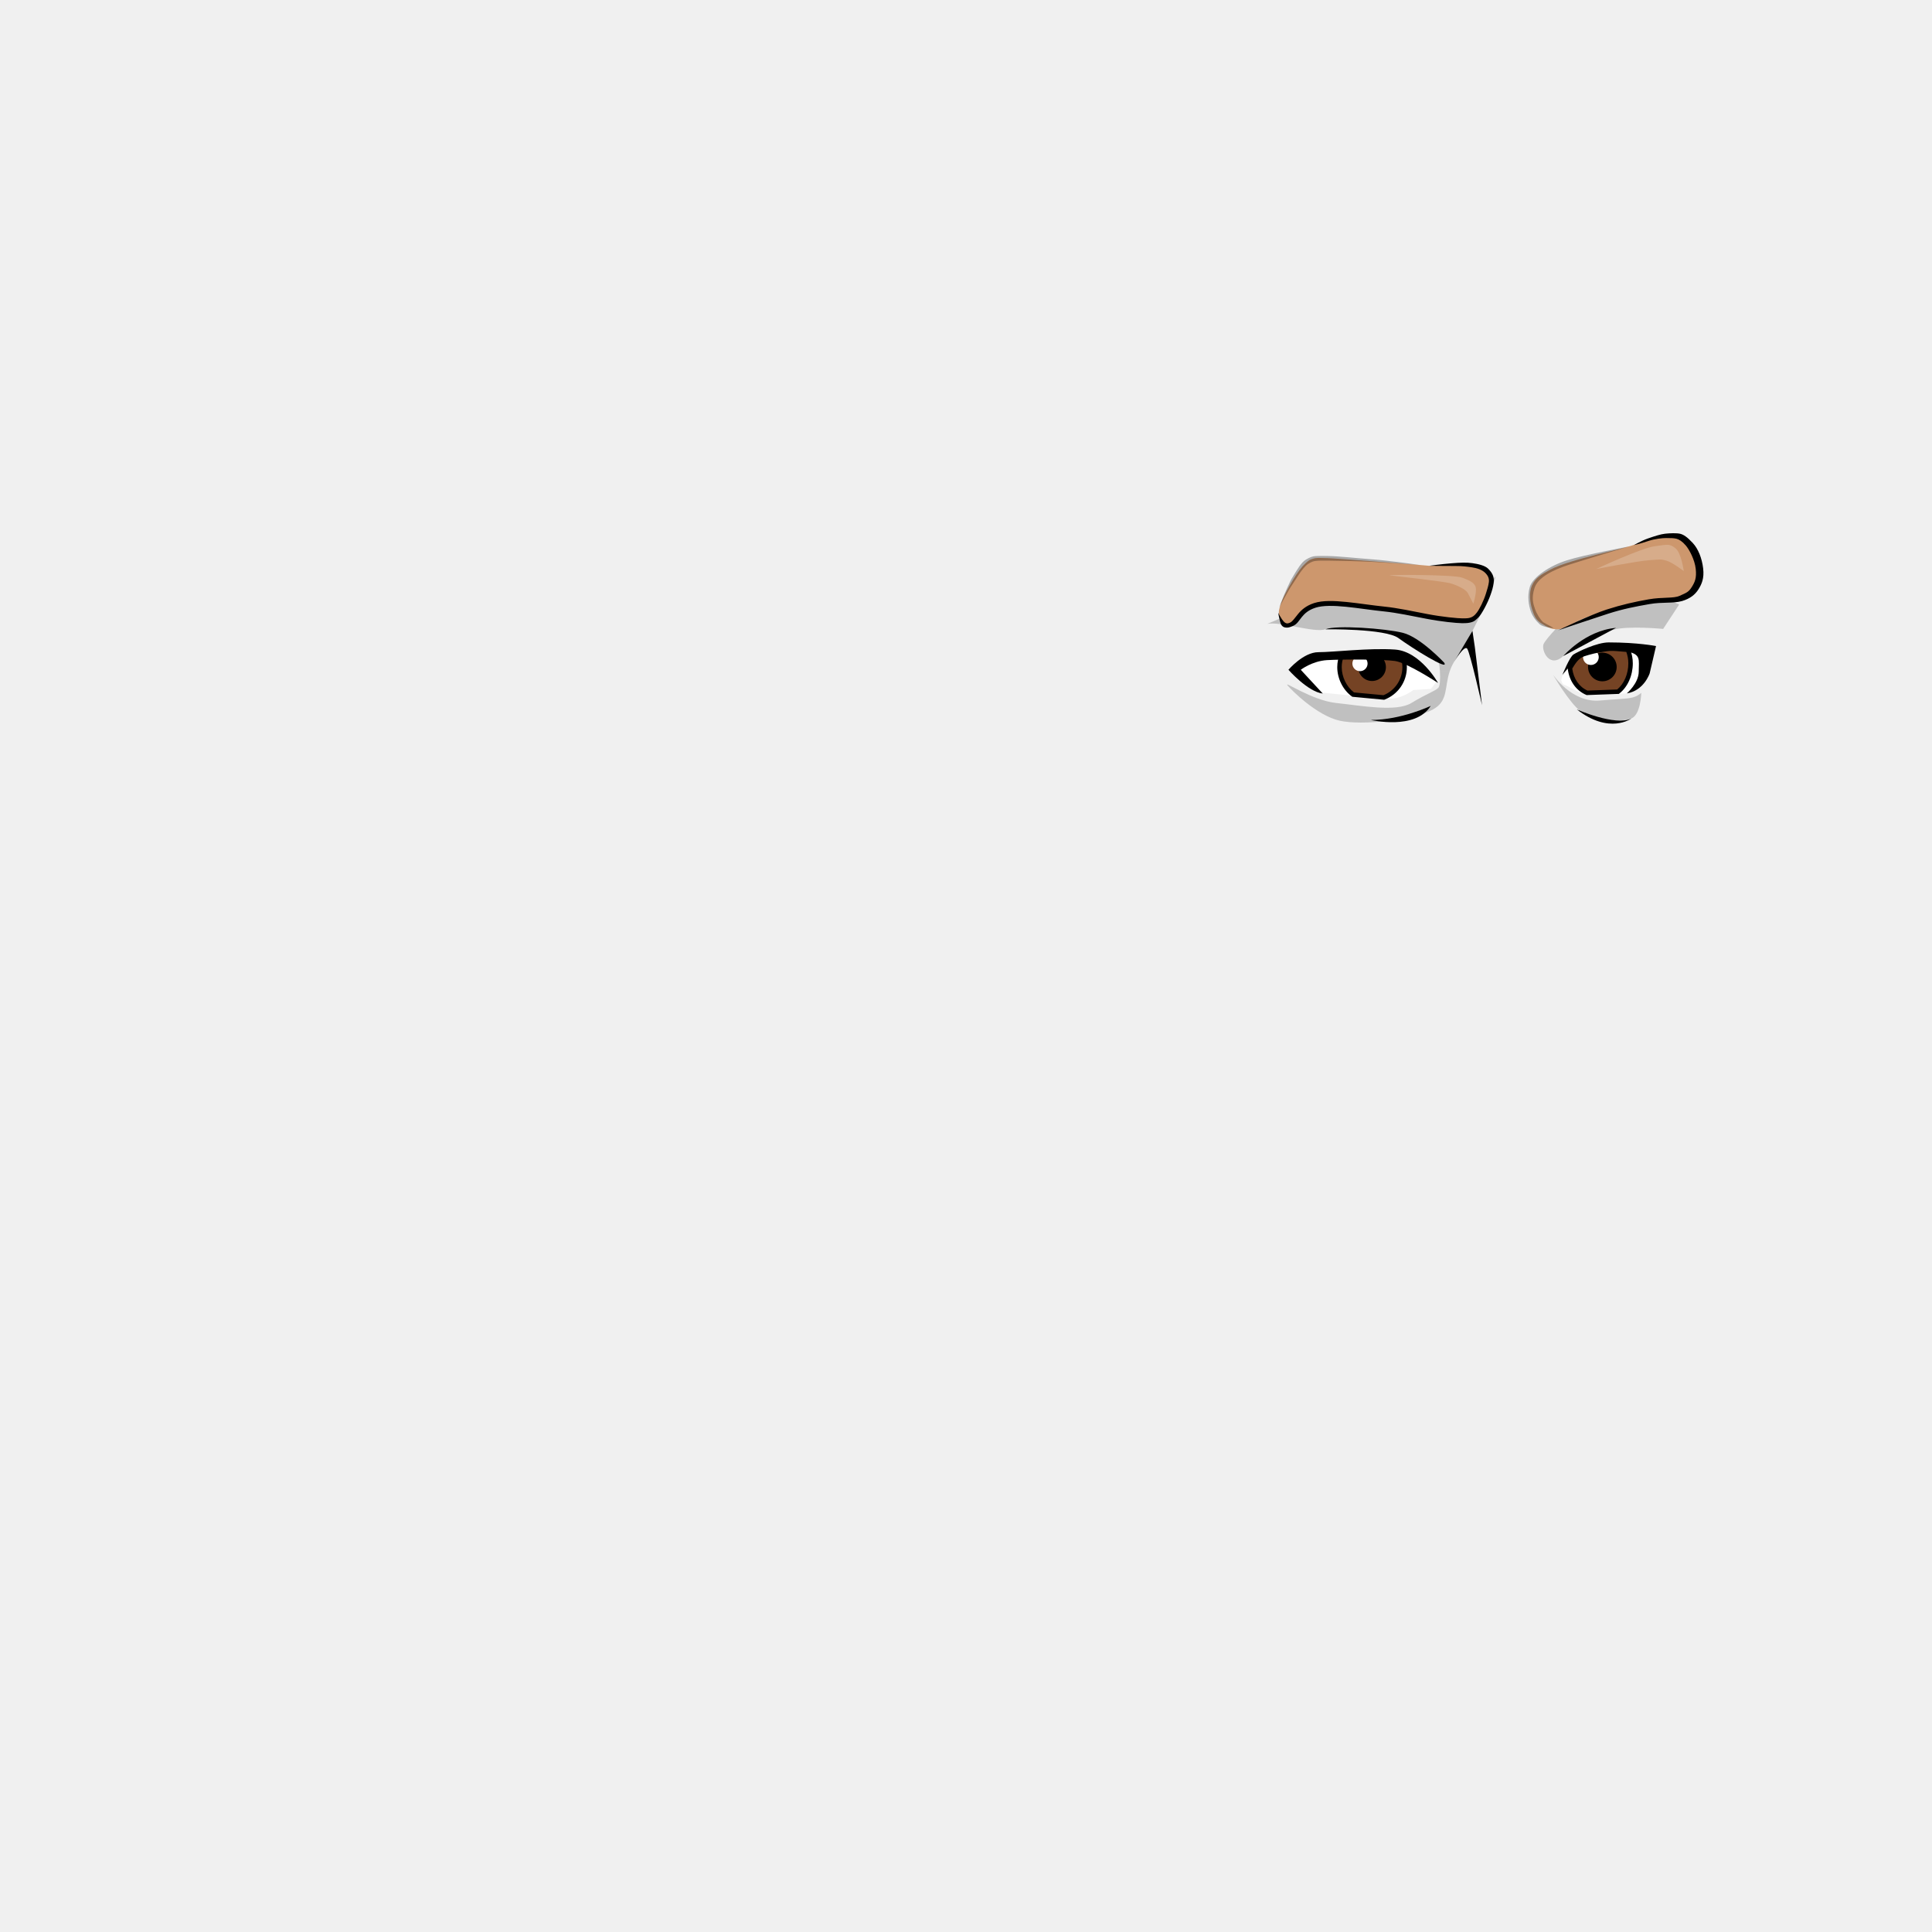
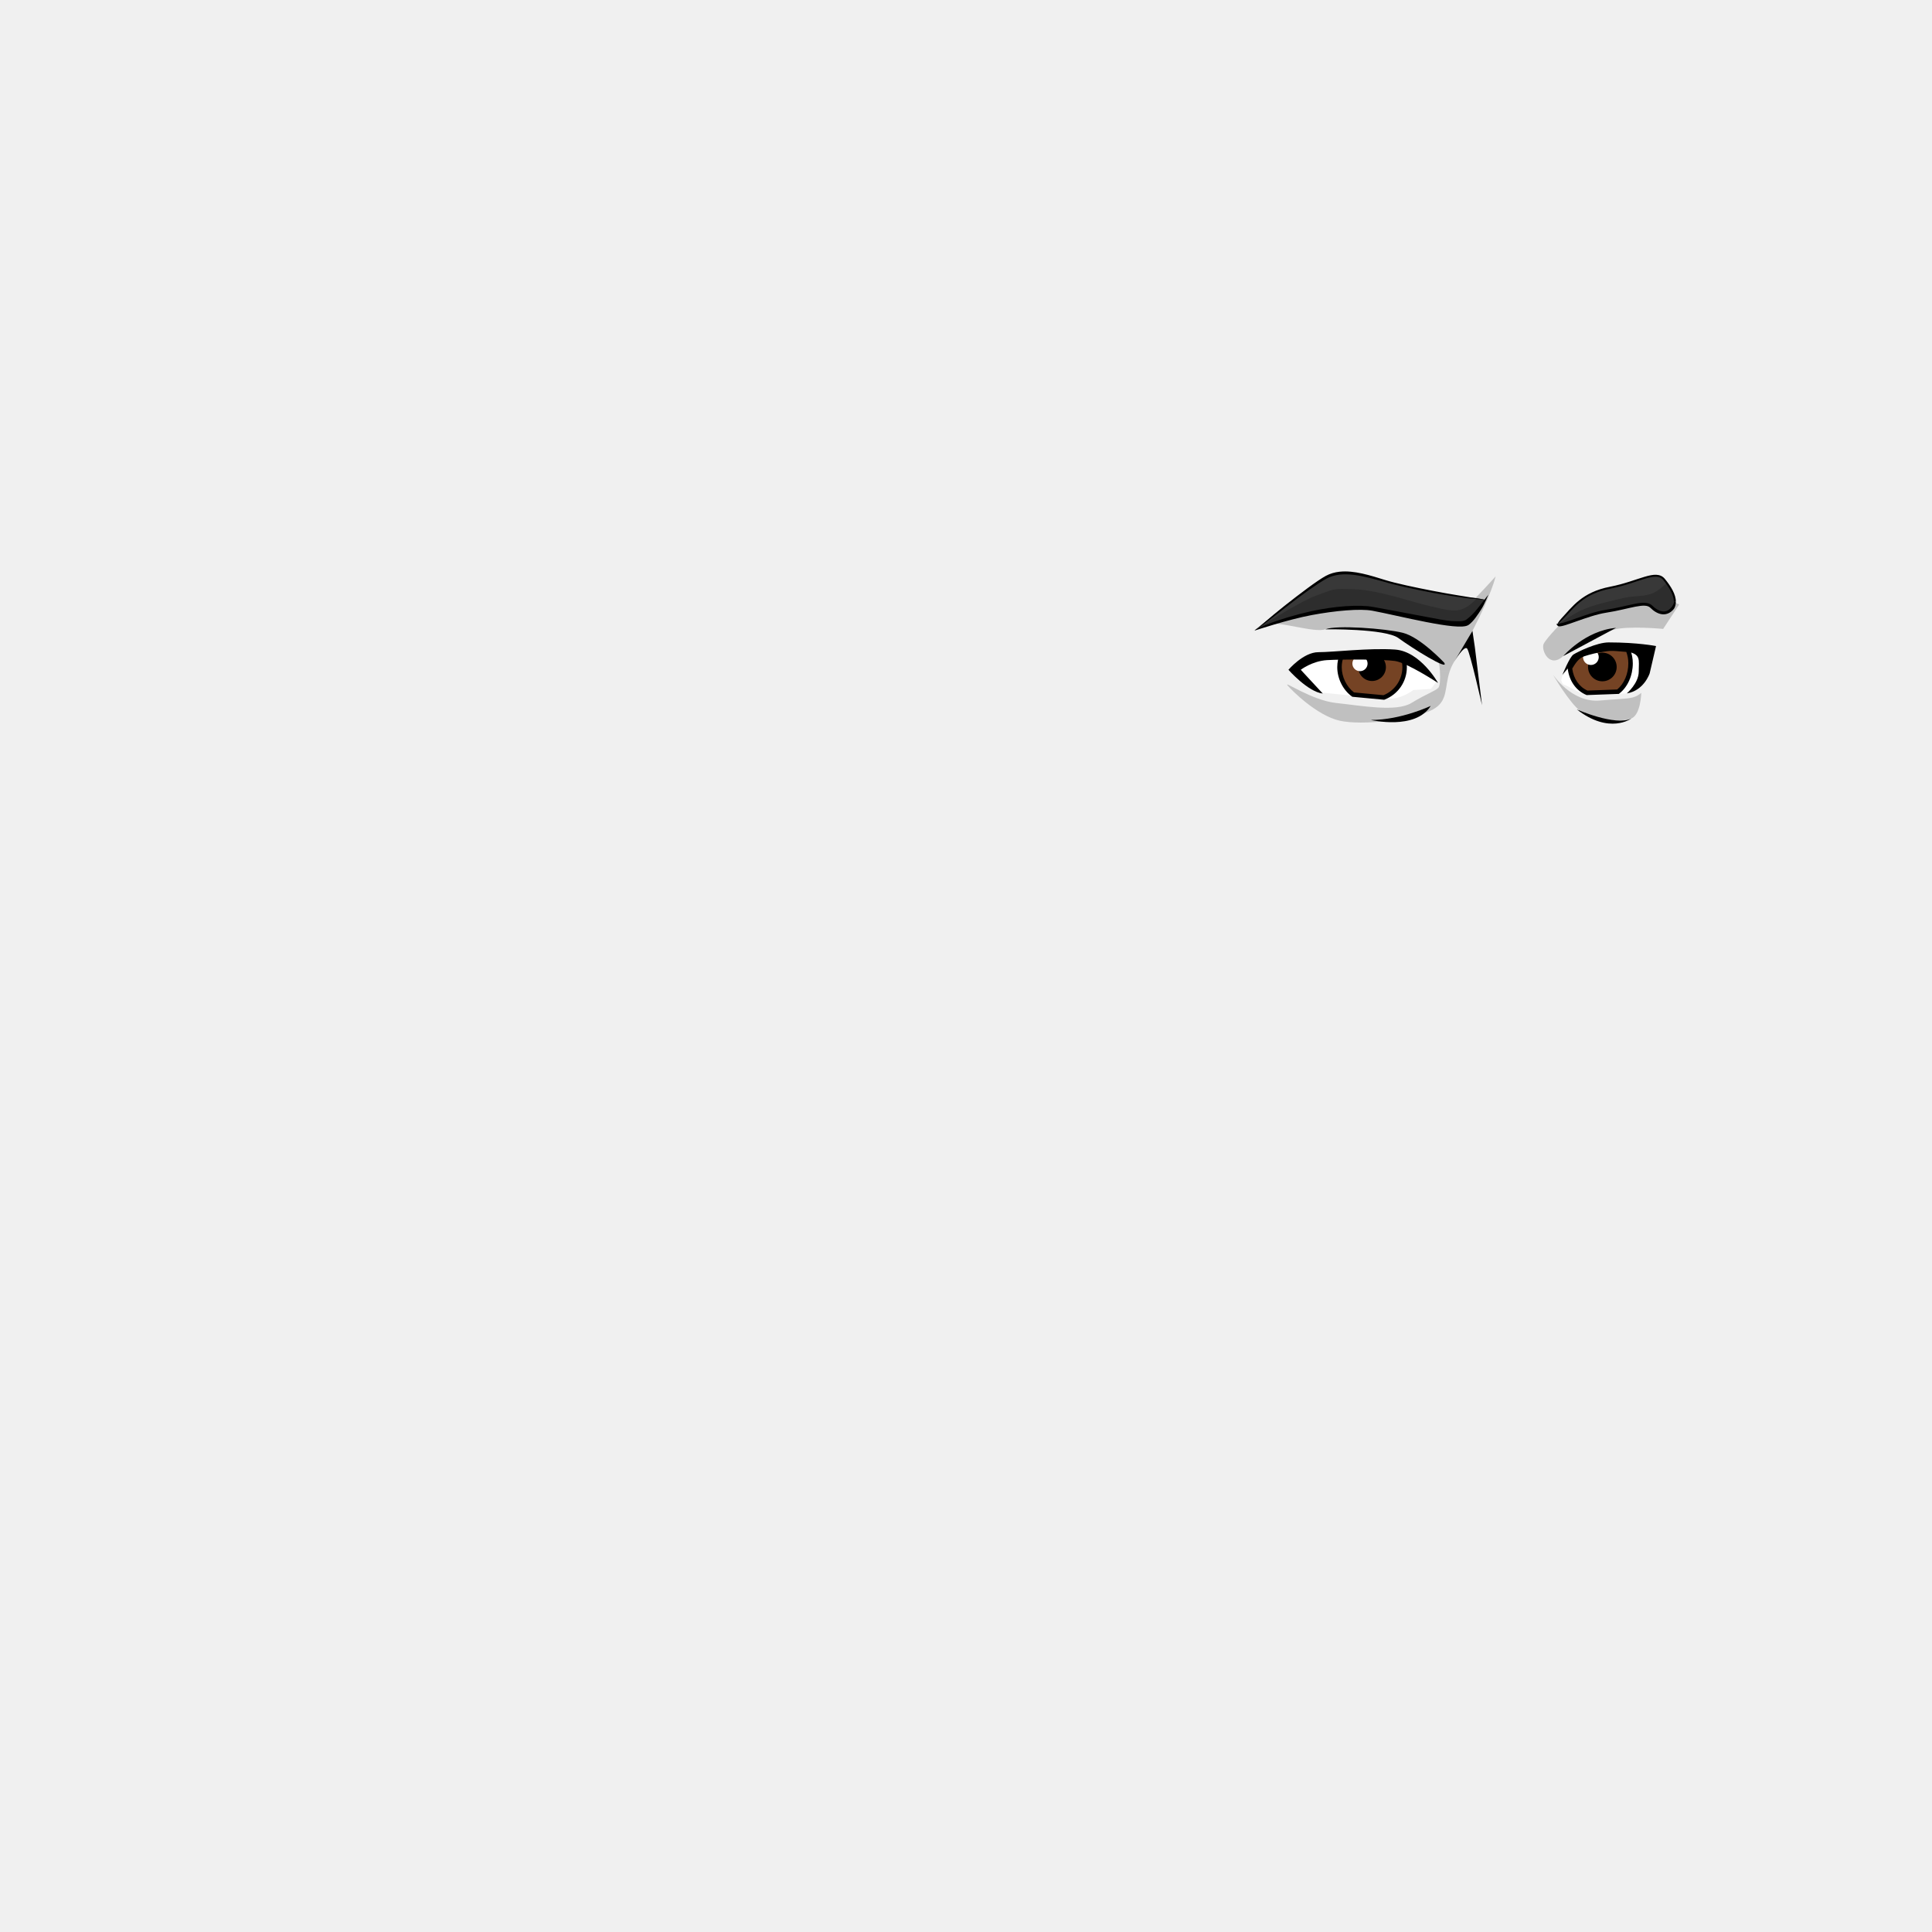
<svg xmlns="http://www.w3.org/2000/svg" version="1.1" id="svg183802" width="400" height="400" viewBox="0 0 400 400" xml:space="preserve">
  <defs id="defs183806" />
  <g id="g183810" style="display:inline">
    <path d="m 321.498,139.626 c 0,0 3.836,5.929 9.765,5.405 5.928,-0.523 6.8,-0.175 8.544,-1.569 0,0 -0.092,4.484 -2.052,5.293 -1.959,0.809 -8.061,0.461 -10.503,-1.457 -2.441,-1.917 -5.755,-7.672 -5.755,-7.672" style="opacity:0.2;fill:#000000;fill-opacity:1;fill-rule:nonzero;stroke:none;stroke-width:1.333" id="path188068" />
    <path d="m 336.807,143.558 c 0.612,-0.151 0.899,-0.343 0.899,-0.343 l 2.967,-2.912 -0.059,-5.843 -7.295,-0.929 c 0,0 -6.655,1.569 -8.021,2.907 -1.365,1.336 -2.035,4.272 -2.064,4.359 0,0 0.145,0.901 0.699,1.017 0.552,0.116 3.575,2.035 4.649,1.976 1.076,-0.057 8.225,-0.232 8.225,-0.232" style="fill:#ffffff;fill-opacity:1;fill-rule:nonzero;stroke:none;stroke-width:1.333" id="path188122" />
    <path d="m 268.149,138.392 4.859,-2.457 15.637,-0.559 5.753,2.681 3.072,3.016 -1.229,1.563 -3.631,0.224 c 0,0 -2.345,1.843 -4.859,1.787 -2.513,-0.056 -14.464,-1.284 -14.464,-1.284 l -5.417,-4.412 z" style="fill:#ffffff;fill-opacity:1;fill-rule:nonzero;stroke:none;stroke-width:1.333" id="path188126" />
    <path d="m 277.9,135.412 c -0.367,0.831 -0.573,1.748 -0.573,2.713 0,2.252 1.133,4.46 2.829,5.684 l 6.352,0.597 c 2.517,-0.979 4.304,-3.419 4.304,-6.281 0,-0.843 -0.161,-1.647 -0.444,-2.392 -3.116,-0.967 -8.887,-0.651 -12.468,-0.321" style="fill:#754324;fill-opacity:1;fill-rule:nonzero;stroke:none;stroke-width:1.333" id="path188130" />
    <path d="m 286.939,138.125 c 0,1.584 -1.284,2.869 -2.869,2.869 -1.584,0 -2.868,-1.285 -2.868,-2.869 0,-1.584 1.284,-2.869 2.868,-2.869 1.585,0 2.869,1.285 2.869,2.869" style="fill:#000000;fill-opacity:1;fill-rule:nonzero;stroke:none;stroke-width:1.333" id="path188134" />
    <path d="m 280.329,143.359 6.111,0.573 c 2.377,-0.969 3.908,-3.237 3.908,-5.808 0,-0.68 -0.113,-1.356 -0.337,-2.012 -3.061,-0.857 -8.559,-0.551 -11.789,-0.264 -0.285,0.729 -0.429,1.493 -0.429,2.276 0,2.025 0.992,4.065 2.537,5.235 m 6.244,1.52 -6.585,-0.619 -0.103,-0.075 c -1.836,-1.324 -3.021,-3.704 -3.021,-6.061 0,-1.003 0.205,-1.979 0.612,-2.9 l 0.109,-0.251 0.273,-0.025 c 4.065,-0.373 9.56,-0.619 12.647,0.341 l 0.216,0.067 0.081,0.212 c 0.315,0.828 0.475,1.688 0.475,2.556 0,2.993 -1.807,5.628 -4.601,6.715 z" style="fill:#000000;fill-opacity:1;fill-rule:nonzero;stroke:none;stroke-width:1.333" id="path188138" />
    <path d="m 283.143,137.385 c 0,0.869 -0.704,1.573 -1.573,1.573 -0.869,0 -1.573,-0.704 -1.573,-1.573 0,-0.869 0.704,-1.573 1.573,-1.573 0.869,0 1.573,0.704 1.573,1.573" style="fill:#ffffff;fill-opacity:1;fill-rule:nonzero;stroke:none;stroke-width:1.333" id="path188142" />
    <path d="m 297.737,141.405 c 0,0 -3.644,-6.56 -8.929,-6.924 -5.284,-0.365 -12.756,0.547 -15.853,0.547 -3.099,0 -6.196,3.644 -6.196,3.644 0,0 4.009,4.556 7.107,4.92 l -4.556,-4.92 c 0,0 2.369,-1.823 5.468,-2.004 3.097,-0.183 11.48,-0.183 14.031,0.181 2.552,0.365 8.929,4.556 8.929,4.556" style="fill:#000000;fill-opacity:1;fill-rule:nonzero;stroke:none;stroke-width:1.333" id="path188146" />
    <path d="m 332.485,134.225 c -1.16,0.449 -3.236,0.379 -4.045,0.812 -1.477,0.792 -2.084,1 -3.4,3.292 0.273,2.527 1.683,4.336 3.547,5.112 l 6.405,-0.235 c 1.636,-1.265 2.6,-3.54 2.6,-5.868 0,-0.999 -0.2,-1.945 -0.552,-2.804 -1.303,-0.129 -2.904,-0.255 -4.555,-0.309" style="fill:#754324;fill-opacity:1;fill-rule:nonzero;stroke:none;stroke-width:1.333" id="path188158" />
    <path d="m 334.717,138.091 c 0,1.637 -1.328,2.965 -2.965,2.965 -1.637,0 -2.965,-1.328 -2.965,-2.965 0,-1.637 1.328,-2.965 2.965,-2.965 1.637,0 2.965,1.328 2.965,2.965" style="fill:#000000;fill-opacity:1;fill-rule:nonzero;stroke:none;stroke-width:1.333" id="path188162" />
    <path d="m 331.002,136.049 c 0,0.899 -0.728,1.627 -1.627,1.627 -0.897,0 -1.627,-0.728 -1.627,-1.627 0,-0.899 0.729,-1.627 1.627,-1.627 0.899,0 1.627,0.728 1.627,1.627" style="fill:#ffffff;fill-opacity:1;fill-rule:nonzero;stroke:none;stroke-width:1.333" id="path188166" />
    <path d="m 325.518,138.427 c 0.273,2.107 1.441,3.792 3.155,4.547 l 6.149,-0.225 c 1.425,-1.172 2.305,-3.229 2.305,-5.409 0,-0.816 -0.14,-1.612 -0.417,-2.371 -1.464,-0.14 -2.859,-0.232 -4.149,-0.277 -0.609,0.217 -1.381,0.311 -2.128,0.401 -0.707,0.085 -1.439,0.175 -1.775,0.353 l -0.285,0.153 c -1.224,0.648 -1.745,0.925 -2.855,2.828 m 2.984,5.481 -0.095,-0.039 c -2.12,-0.884 -3.552,-2.936 -3.829,-5.492 l -0.016,-0.149 0.075,-0.131 c 1.295,-2.255 2.008,-2.633 3.301,-3.319 l 0.283,-0.151 c 0.489,-0.261 1.272,-0.357 2.1,-0.457 0.729,-0.088 1.483,-0.179 1.996,-0.379 l 0.088,-0.033 0.096,0.003 c 1.419,0.047 2.961,0.151 4.584,0.311 l 0.277,0.028 0.105,0.257 c 0.391,0.948 0.588,1.951 0.588,2.981 0,2.519 -1.065,4.908 -2.78,6.235 l -0.119,0.091 z" style="fill:#000000;fill-opacity:1;fill-rule:nonzero;stroke:none;stroke-width:1.333" id="path188170" />
    <path d="m 336.837,134.889 c 2.968,0.556 2.448,1.695 2.448,4.144 0,2.448 -2.477,4.525 -2.477,4.525 3.579,-0.565 4.739,-4.149 4.739,-4.149 l 1.317,-5.651 c 0,0 -3.755,-0.753 -9.793,-0.753 -2.487,0 -6.483,1.975 -7.305,2.503 -0.823,0.529 -2.292,4.232 -2.292,4.232 0,0 2.409,-3.115 3.879,-3.644 1.469,-0.529 5.865,-1.884 9.485,-1.207" style="fill:#000000;fill-opacity:1;fill-rule:nonzero;stroke:none;stroke-width:1.333" id="path188174" />
    <path d="m 296.218,146.143 c 0,0 -6.075,2.916 -12.392,2.916 0,0 9.233,2.187 12.392,-2.916" style="fill:#000000;fill-opacity:1;fill-rule:nonzero;stroke:none;stroke-width:1.333" id="path188190" />
    <path d="m 326.455,146.872 c 0,0 7.911,3.516 11.301,1.884 0,0 -4.521,3.389 -11.301,-1.884" style="fill:#000000;fill-opacity:1;fill-rule:nonzero;stroke:none;stroke-width:1.333" id="path188194" />
    <path id="path2" style="opacity:0.2;fill:#000000;fill-opacity:1;fill-rule:nonzero;stroke:none;stroke-width:1.333" d="m 298.121,139 c 0.097,1.516 0.019,3.057 -0.338,3.414 -0.697,0.699 -2.441,1.221 -5.58,3.139 -3.139,1.919 -10.464,0.524 -15.52,0 -5.057,-0.523 -10.987,-4.707 -10.115,-3.66 0.872,1.047 6.104,6.278 10.812,7.324 4.708,1.047 15.171,-0.176 19.182,-2.268 3.352,-1.75 2.449,-4.596 3.58,-7.949 z" />
  </g>
  <g id="layer3">
    <path d="m 305.352,133.994 1.488,12.008 c 0,0 -2.48,-10.916 -3.076,-11.711 -0.595,-0.793 -2.679,2.68 -2.679,2.68 l 3.771,-6.352 z" style="display:inline;fill:#000000;fill-opacity:1;fill-rule:nonzero;stroke:none;stroke-width:1.333" id="path38242" />
  </g>
-   <g id="layer6" style="display:none">
+   <g id="layer6" style="display:inline">
    <path d="m 323.653,135.831 c 2.635,-2.413 7.436,-4.575 10.4,-5.447 2.964,-0.872 10.288,-0.175 10.288,-0.175 l 3.313,-5.057 -6.801,-2.964 -16.74,5.929 c 0,0 -4.011,4.011 -4.533,5.231 -0.523,1.221 1.172,5.14 4.073,2.483" style="opacity:0.2;fill:#000000;fill-opacity:1;fill-rule:nonzero;stroke:none;stroke-width:1.333" id="path188084" />
    <path id="path188112" style="opacity:0.2;fill:#000000;fill-opacity:1;fill-rule:nonzero;stroke:none;stroke-width:1.333" d="m 309.645,119.342 c 0,0 -4.901,5.527 -7.195,7.301 -2.293,1.772 -17.326,-6.158 -25.242,-3.758 l -14.822,6.277 c 2.789,-0.523 9.765,1.919 12.027,1.127 2.261,-0.792 13.955,0.617 16.047,1.314 2.093,0.697 6.278,3.488 6.977,4.186 0.341,0.341 0.593,1.764 0.686,3.211 h 2.021 c 0.222,-0.659 0.516,-1.336 0.943,-2.029 1.316,-2.135 2.599,-4.088 3.77,-6.35 4.059,-7.837 4.789,-11.279 4.789,-11.279 z" />
    <path id="path188154" style="fill:#000000;fill-opacity:1;fill-rule:nonzero;stroke:none;stroke-width:1.333" d="m 323.653,135.831 c 0,0 4.52,-5.273 10.924,-5.839 z m -24.64,1.383 c 0,0 -4.92,-5.284 -8.565,-6.196 -3.644,-0.911 -13.848,-1.64 -16.035,-0.728 0,0 12.391,-0.183 15.124,1.821 2.733,2.005 10.569,6.925 9.476,5.103" />
    <path id="path188182" style="fill:#383838;fill-opacity:1;fill-rule:nonzero;stroke:none;stroke-width:1.333" d="m 307.436,124.169 c 0,0 -1.787,3.572 -3.572,4.863 -1.787,1.291 -14.291,-1.985 -19.649,-2.977 -5.359,-0.992 -20.443,1.885 -24.611,4.565 0,0 11.512,-9.328 14.985,-11.213 3.473,-1.887 8.037,-0.397 12.205,0.892 4.168,1.291 16.076,3.473 17.565,3.473 1.488,0 3.076,0.397 3.076,0.397 m 16,3.898 c 2.268,-2.268 4.144,-5.273 9.983,-6.404 5.839,-1.131 9.417,-3.767 11.112,-1.695 1.696,2.072 3.015,4.52 1.696,6.027 -1.319,1.507 -3.013,0.941 -4.332,-0.376 -1.319,-1.319 -4.521,0.188 -9.417,0.941 -4.897,0.753 -12.432,4.897 -9.041,1.507" />
-     <path style="color:#000000;fill:#000000;-inkscape-stroke:none" d="m 342.908,119 c -0.705,-0.028 -1.509,0.151 -2.436,0.424 -1.852,0.546 -4.193,1.482 -7.092,2.043 -5.896,1.142 -7.879,4.214 -10.105,6.573 -0.667,0.707 -0.889,1.285 -0.889,1.285 0,0 0.533,-0.458 1.191,-1.115 2.291,-2.291 4.097,-5.23 9.879,-6.35 2.94,-0.569 5.308,-1.516 7.129,-2.053 0.91,-0.268 1.682,-0.431 2.307,-0.406 0.625,0.025 1.094,0.22 1.482,0.695 1.221,1.492 2.219,3.183 2.188,4.479 l 0.4,0.01 c 0.037,-1.5 -1.032,-3.221 -2.277,-4.742 -0.459,-0.561 -1.072,-0.814 -1.777,-0.842 z" id="path36692" />
    <path style="color:#000000;fill:#000000;-inkscape-stroke:none" d="m 346.615,124.551 c -0.068,0.486 -0.301,0.89 -0.615,1.247 -0.605,0.691 -1.23,0.875 -1.893,0.771 -0.663,-0.104 -1.371,-0.534 -2,-1.162 -0.393,-0.393 -0.928,-0.569 -1.535,-0.604 -0.607,-0.035 -1.302,0.06 -2.102,0.215 -1.598,0.31 -3.611,0.871 -6.039,1.244 -2.01,0.309 -4.405,1.164 -6.342,1.852 -0.969,0.344 -1.824,0.647 -2.439,0.818 -0.494,0.07 -0.981,0.245 -1.432,0.272 0.067,0.136 0.317,0.421 0.428,0.451 0.112,0.03 0.218,0.032 0.334,0.023 0.232,-0.016 0.506,-0.077 0.832,-0.168 0.653,-0.182 1.51,-0.488 2.479,-0.832 1.937,-0.688 4.316,-1.528 6.232,-1.822 2.468,-0.38 4.504,-0.948 6.061,-1.25 0.778,-0.151 1.438,-0.233 1.955,-0.203 0.517,0.03 0.876,0.161 1.143,0.428 h 0.002 c 0.69,0.689 1.486,1.2 2.33,1.332 0.844,0.132 1.726,-0.155 2.439,-0.971 0.407,-0.465 0.5,-1.025 0.515,-1.607 z" id="path35226" />
-     <path style="color:#000000;fill:#000000;-inkscape-stroke:none" d="m 277.348,118.367 c -1.001,0.11 -1.959,0.378 -2.854,0.863 -1.777,0.965 -5.381,3.703 -8.568,6.213 -3.187,2.509 -5.812,4.938 -5.812,4.938 0,0 2.876,-2.117 6.059,-4.623 3.183,-2.506 6.742,-5.028 8.438,-5.948 3.37,-1.831 7.767,-0.496 12.127,0.681 2.105,0.652 6.121,1.517 9.809,2.225 1.844,0.354 3.659,0.61 5.053,0.836 1.394,0.225 2.38,0.323 2.799,0.365 1.699,0.171 3.172,0.291 3.172,0.291 0,0 -1.554,-0.35 -3.191,-0.54 -0.321,-0.037 -1.385,-0.23 -2.773,-0.454 -1.388,-0.224 -3.146,-0.537 -4.986,-0.891 -3.681,-0.706 -7.703,-1.576 -9.766,-2.215 -3.124,-0.966 -6.503,-2.069 -9.506,-1.74 z" id="path31558" />
+     <path id="path31558" style="color:#000000;fill:#000000;-inkscape-stroke:none" d="m 277.348,118.367 c -1.001,0.11 -1.959,0.378 -2.854,0.863 -1.777,0.965 -5.381,3.703 -8.568,6.213 -3.187,2.509 -5.812,4.938 -5.812,4.938 0,0 2.876,-2.117 6.059,-4.623 3.183,-2.506 6.742,-5.028 8.438,-5.948 3.37,-1.831 7.767,-0.496 12.127,0.681 2.105,0.652 6.121,1.517 9.809,2.225 1.844,0.354 3.659,0.61 5.053,0.836 1.394,0.225 2.38,0.323 2.799,0.365 1.699,0.171 3.172,0.291 3.172,0.291 0,0 -1.554,-0.35 -3.191,-0.54 -0.321,-0.037 -1.385,-0.23 -2.773,-0.454 -1.388,-0.224 -3.146,-0.537 -4.986,-0.891 -3.681,-0.706 -7.703,-1.576 -9.766,-2.215 -3.124,-0.966 -6.503,-2.069 -9.506,-1.74 z M 342.908,119 c -0.705,-0.028 -1.509,0.151 -2.436,0.424 -1.852,0.546 -4.193,1.482 -7.092,2.043 -5.896,1.142 -7.879,4.214 -10.105,6.573 -0.667,0.707 -0.889,1.285 -0.889,1.285 0,0 0.533,-0.458 1.191,-1.115 2.291,-2.291 4.097,-5.23 9.879,-6.35 2.94,-0.569 5.308,-1.516 7.129,-2.053 0.91,-0.268 1.682,-0.431 2.307,-0.406 0.625,0.025 1.094,0.22 1.482,0.695 1.221,1.492 2.219,3.183 2.188,4.479 l 0.4,0.01 c 0.037,-1.5 -1.032,-3.221 -2.277,-4.742 -0.459,-0.561 -1.072,-0.814 -1.777,-0.842 z" />
    <path style="color:#000000;fill:#000000;-inkscape-stroke:none" d="m 305.982,125.902 c -0.792,1.009 -1.641,1.843 -2.443,2.423 -0.101,0.073 -0.552,0.255 -1.042,0.285 -0.49,0.03 -1.016,0.007 -1.947,-0.025 -1.482,-0.139 -3.146,-0.458 -5.149,-0.848 -4.007,-0.779 -8.412,-1.575 -11.114,-2.076 -2.813,-0.521 -7.945,-0.193 -12.898,0.904 -5.935,1.314 -11.738,3.592 -11.538,3.962 0,0 6.749,-2.249 11.686,-3.175 4.937,-0.926 10.06,-1.377 12.605,-0.906 2.657,0.492 7.129,1.56 11.16,2.344 2.016,0.392 3.921,0.714 5.453,0.857 0.766,0.072 1.439,0.1 1.996,0.066 0.557,-0.034 1,-0.11 1.346,-0.359 0.983,-0.711 1.906,-2.139 2.587,-3.211 0.681,-1.073 1.456,-3.011 1.456,-3.011 0,0 -1.401,1.803 -2.159,2.769 z" id="path35228" />
+     <path id="path16709" style="fill:#000000;fill-opacity:0.2;stroke:none;stroke-width:1px;stroke-linecap:butt;stroke-linejoin:miter;stroke-opacity:1" d="M 345.086 120.686 C 344.237 121.493 343.356 122.235 342.629 122.605 C 340.495 123.691 338.666 123.208 336.104 123.82 C 333.541 124.433 330.035 125.139 327.303 126.398 C 325.948 127.023 324.113 128.222 322.604 129.271 C 322.898 129.963 328.538 127.166 332.477 126.561 C 337.373 125.807 340.576 124.3 341.895 125.619 C 343.213 126.936 344.908 127.503 346.227 125.996 C 347.396 124.66 346.489 122.584 345.086 120.686 z M 277.697 121.941 C 275.719 121.956 275.457 122.247 272.373 123.365 C 269.549 124.389 263.403 128.203 259.723 130.553 C 264.033 127.892 278.9 125.071 284.215 126.055 C 289.574 127.047 302.079 130.322 303.865 129.031 C 305.651 127.741 307.436 124.17 307.436 124.17 C 307.436 124.17 306.718 123.999 305.814 123.881 C 305.073 124.585 304.397 125.185 303.934 125.488 C 301.707 126.944 300.082 126.426 296.045 125.488 C 292.008 124.551 285.25 122.141 280.414 121.998 C 279.205 121.962 278.357 121.937 277.697 121.941 z " />
  </g>
-   <g id="g5146" style="display:inline">
+   <g id="g5146" style="display:none">
    <path id="path5132" style="opacity:0.2;fill:#000000;fill-opacity:1;fill-rule:nonzero;stroke:none;stroke-width:1.333" d="m 309.645,119.342 c 0,0 -4.901,5.527 -7.195,7.301 -2.293,1.772 -17.326,-6.158 -25.242,-3.758 l -14.822,6.277 c 2.789,-0.523 9.765,1.919 12.027,1.127 2.261,-0.792 13.955,0.617 16.047,1.314 2.093,0.697 6.278,3.488 6.977,4.186 0.341,0.341 0.593,1.764 0.686,3.211 h 2.021 c 0.222,-0.659 0.516,-1.336 0.943,-2.029 1.316,-2.135 2.599,-4.088 3.77,-6.35 4.059,-7.837 4.789,-11.279 4.789,-11.279 z m 14.008,16.489 c 2.635,-2.413 7.436,-4.575 10.4,-5.447 2.964,-0.872 10.288,-0.175 10.288,-0.175 l 3.313,-5.057 -6.801,-2.964 -16.74,5.929 c 0,0 -4.011,4.011 -4.533,5.231 -0.523,1.221 1.172,5.14 4.073,2.483" />
    <path id="path6819" style="fill:#cd976d;fill-opacity:1;stroke:none;stroke-width:1px;stroke-linecap:butt;stroke-linejoin:miter;stroke-opacity:1" d="m 264.807,126.341 c 0.28,-1.76 1.94,-4.673 2.897,-6.277 0.957,-1.604 1.812,-2.745 2.575,-3.433 0.763,-0.689 0.829,-0.734 1.609,-0.966 0.78,-0.231 1.325,-0.144 3.004,-0.107 1.68,0.037 18.535,1.368 18.535,1.368 l 2.468,0.215 7.108,-0.081 3.648,0.215 1.609,1.717 0.429,2.575 -2.682,5.901 -1.824,1.073 h -3.541 l -12.232,-2.361 -13.627,-1.395 -3.112,0.536 -2.468,1.931 -2.039,2.146 h -1.18 c 0,0 -1.46,-1.298 -1.18,-3.058 z m 82.07,-2.218 c -1.602,0.464 -3.408,0.125 -6.411,0.645 -3.003,0.52 -8.627,1.834 -11.494,2.845 -2.867,1.011 -4.155,2.201 -5.766,2.58 -1.611,0.379 -2.861,-0.343 -3.983,-1.062 -1.122,-0.719 -1.494,-1.373 -1.973,-2.845 -0.479,-1.472 -0.762,-3.56 -0.038,-5.121 0.724,-1.561 1.865,-2.21 3.831,-3.262 1.966,-1.053 6.057,-2.2 9.37,-3.035 3.313,-0.835 6.889,-1.613 9.598,-2.655 2.708,-1.042 3.941,-1.659 5.501,-1.593 1.56,0.066 1.993,-0.082 3.338,1.214 1.345,1.296 3.004,5.204 2.883,7.094 -0.121,1.89 -0.758,2.866 -1.669,3.604 -0.912,0.738 -1.585,1.129 -3.187,1.593 z" />
    <path id="path5134" style="fill:#000000;fill-opacity:1;fill-rule:nonzero;stroke:none;stroke-width:1.333" d="m 323.653,135.831 c 0,0 4.52,-5.273 10.924,-5.839 z m -24.64,1.383 c 0,0 -4.92,-5.284 -8.565,-6.196 -3.644,-0.911 -13.848,-1.64 -16.035,-0.728 0,0 12.391,-0.183 15.124,1.821 2.733,2.005 10.569,6.925 9.476,5.103" />
    <path id="path5286" style="color:#000000;fill:#000000;-inkscape-stroke:none" d="m 295.893,117.143 c 0,0 2.8,0.041 5.403,0.041 1.516,1.2e-4 2.313,0.115 3.417,0.271 1.105,0.157 2.138,0.515 2.764,1.127 0.625,0.611 0.865,1.2 0.78,1.927 -0.085,0.726 -0.352,1.559 -0.627,2.436 -0.473,1.507 -1.313,3.164 -1.861,3.88 -0.548,0.715 -0.894,0.877 -1.286,1.024 -0.393,0.148 -0.698,0.175 -1.66,0.178 -0.962,0.003 -4.256,-0.306 -7.266,-0.889 -3.009,-0.583 -6.267,-1.276 -8.871,-1.539 -2.536,-0.256 -5.328,-0.708 -7.908,-0.967 -2.581,-0.259 -4.944,-0.342 -6.711,0.23 -1.722,0.557 -2.693,1.488 -3.34,2.289 -0.647,0.801 -1.061,1.377 -1.386,1.612 -0.325,0.235 -0.754,0.331 -0.921,0.304 -0.167,-0.027 -0.36,-0.13 -0.459,-0.215 -0.099,-0.085 -0.28,-0.255 -0.538,-0.62 -0.259,-0.364 -0.703,-1.171 -0.787,-1.377 0.018,0.182 0.196,1.082 0.348,1.667 0.152,0.585 0.228,0.803 0.473,1.069 0.262,0.264 0.534,0.328 0.901,0.349 0.367,0.021 0.719,-0.08 1.326,-0.338 0.856,-0.364 1.236,-1.099 1.82,-1.822 0.584,-0.723 1.346,-1.473 2.871,-1.967 1.48,-0.479 3.766,-0.44 6.303,-0.186 2.536,0.254 5.328,0.707 7.908,0.967 2.512,0.253 5.757,0.94 8.779,1.525 3.022,0.585 6.122,0.887 7.25,0.902 1.128,0.015 1.476,-0.048 1.998,-0.184 0.522,-0.136 0.791,-0.327 1.479,-1.006 0.687,-0.679 1.94,-3.031 2.521,-4.708 0.282,-0.814 0.528,-1.545 0.639,-2.498 0.111,-0.953 -0.074,-1.835 -1.156,-2.893 -0.659,-0.645 -2.028,-0.965 -3.246,-1.134 -1.218,-0.169 -2.347,-0.134 -4.374,0.028 -2.027,0.162 -4.583,0.516 -4.583,0.516 z m 45.345,-5.679 c -1.451,0.499 -2.956,1.405 -2.956,1.405 0,0 1.486,-0.348 2.905,-0.836 1.419,-0.488 3.011,-0.637 3.772,-0.637 0.936,3.6e-4 1.586,0.008 2.125,0.141 0.539,0.133 1.21,0.542 1.942,1.401 0.732,0.858 1.849,2.942 2.057,4.844 0.208,1.902 -0.185,2.743 -0.825,3.764 -0.647,1.031 -1.059,1.166 -2.52,1.818 -1.292,0.576 -3.5,0.213 -6.408,0.723 -2.837,0.497 -5.538,1.1 -8.722,2.121 -3.21,1.03 -10.008,4.289 -10.008,4.289 0,0 7.296,-2.458 10.366,-3.443 3.097,-0.993 5.735,-1.492 8.535,-1.983 2.728,-0.478 4.905,-0.097 6.75,-0.634 1.694,-0.493 2.729,-1.361 3.389,-2.413 0.667,-1.062 1.231,-2.273 0.978,-4.358 -0.253,-2.085 -0.998,-4.015 -2.161,-5.262 -1.164,-1.247 -1.894,-1.718 -2.597,-1.891 -0.703,-0.173 -2.182,-0.125 -3.136,-0.012 -0.954,0.114 -2.033,0.464 -3.484,0.963 z" />
-     <path id="path5290" style="color:#000000;fill:#000000;-inkscape-stroke:none;fill-opacity:0.3" d="m 274.758,115.113 c -1.102,-0.008 -1.706,-0.02 -2.334,0.014 -0.628,0.034 -1.238,0.224 -2.09,0.76 -0.955,0.601 -1.718,1.999 -2.462,3.182 -0.744,1.183 -1.015,1.892 -1.409,2.734 -0.811,1.735 -1.603,3.948 -1.603,3.948 0,0 1.058,-1.959 1.938,-3.509 0.466,-0.821 1.152,-1.773 1.866,-2.909 0.714,-1.136 1.533,-2.178 2.203,-2.6 0.773,-0.486 1.123,-0.554 1.611,-0.607 0.585,-0.065 1.43,-0.066 2.601,-0.052 2.218,0.028 5.734,0.086 9.005,0.252 3.169,0.161 9.799,0.628 9.799,0.628 0,0 -6.472,-0.919 -9.675,-1.143 -3.172,-0.222 -7.034,-0.68 -9.451,-0.697 z m 49.712,0.881 c -3.53,1.077 -7.145,3.479 -7.738,5.521 -0.593,2.042 -0.193,3.876 0.177,4.984 0.382,1.144 1.127,2.074 1.906,2.785 0.76,0.619 2.79,0.755 2.79,0.755 -0.041,-0.152 -1.43,-0.797 -2.114,-1.225 -0.618,-0.564 -1.356,-1.744 -1.688,-2.739 -0.344,-1.031 -0.789,-2.164 -0.092,-4.351 0.697,-2.187 3.841,-3.731 7.068,-4.779 3.17,-1.027 12.454,-3.802 12.454,-3.802 0,0 -9.459,1.78 -12.763,2.851 z" />
+     <path id="path5290" style="color:#000000;fill:#000000;fill-opacity:0.3;-inkscape-stroke:none" d="m 274.758,115.113 c -1.102,-0.008 -1.706,-0.02 -2.334,0.014 -0.628,0.034 -1.238,0.224 -2.09,0.76 -0.955,0.601 -1.718,1.999 -2.462,3.182 -0.744,1.183 -1.015,1.892 -1.409,2.734 -0.811,1.735 -1.603,3.948 -1.603,3.948 0,0 1.058,-1.959 1.938,-3.509 0.466,-0.821 1.152,-1.773 1.866,-2.909 0.714,-1.136 1.533,-2.178 2.203,-2.6 0.773,-0.486 1.123,-0.554 1.611,-0.607 0.585,-0.065 1.43,-0.066 2.601,-0.052 2.218,0.028 5.734,0.086 9.005,0.252 3.169,0.161 9.799,0.628 9.799,0.628 0,0 -6.472,-0.919 -9.675,-1.143 -3.172,-0.222 -7.034,-0.68 -9.451,-0.697 z m 49.712,0.881 c -3.53,1.077 -7.145,3.479 -7.738,5.521 -0.593,2.042 -0.193,3.876 0.177,4.984 0.382,1.144 1.127,2.074 1.906,2.785 0.76,0.619 2.79,0.755 2.79,0.755 -0.041,-0.152 -1.43,-0.797 -2.114,-1.225 -0.618,-0.564 -1.356,-1.744 -1.688,-2.739 -0.344,-1.031 -0.789,-2.164 -0.092,-4.351 0.697,-2.187 3.841,-3.731 7.068,-4.779 3.17,-1.027 12.454,-3.802 12.454,-3.802 0,0 -9.459,1.78 -12.763,2.851 z" />
    <path id="path6817" style="fill:#ffffff;fill-opacity:0.2;stroke:none;stroke-width:1px;stroke-linecap:butt;stroke-linejoin:miter;stroke-opacity:1" d="m 305.043,125 c 0,0 0.564,-1.806 0.536,-3.004 -0.028,-1.198 -1.02,-1.705 -2.817,-2.387 -1.796,-0.682 -15.531,-0.617 -15.102,-0.51 0.429,0.107 11.191,1.227 12.715,1.69 1.524,0.463 3.154,1.278 3.541,2.039 0.387,0.761 1.127,2.173 1.127,2.173 z m 25.429,-7.189 c 0,0 9.264,-4.33 12.124,-4.721 2.861,-0.391 3.063,-0.526 4.292,0.429 1.229,0.955 1.717,4.721 1.717,4.721 0,0 -2.296,-1.778 -3.541,-2.146 -1.245,-0.368 -1.196,-0.274 -3.648,-0.107 -2.452,0.167 -10.944,1.824 -10.944,1.824 z" />
  </g>
  <g id="g38252" style="display:none">
    <path id="path38236" style="opacity:0.2;fill:#000000;fill-opacity:1;fill-rule:nonzero;stroke:none;stroke-width:1.333" d="m 273.754,124.348 -11.369,4.814 c 2.789,-0.523 9.765,1.919 12.027,1.127 2.261,-0.792 13.955,0.617 16.047,1.314 2.093,0.697 6.278,3.488 6.977,4.186 0.341,0.341 0.593,1.764 0.686,3.211 h 2.021 c 0.222,-0.659 0.516,-1.336 0.943,-2.029 0.412,-0.669 0.812,-1.311 1.215,-1.959 -1.223,-1.527 -2.647,-2.838 -4.436,-4.061 -2.475,-1.692 -3.68,-2.244 -8.953,-3.793 -2.979,-0.875 -9.696,-1.979 -15.158,-2.811 z" />
    <path style="fill:#383838;fill-opacity:1;stroke:none;stroke-width:1px;stroke-linecap:butt;stroke-linejoin:miter;stroke-opacity:1" d="m 271.899,108.77 c 0,0 -1.582,2.101 -2.409,3.669 -0.827,1.568 -1.663,4.05 -1.669,6.221 -0.006,2.172 0.648,4.865 1.669,6.373 1.021,1.508 1.775,1.905 3.49,2.58 1.715,0.675 4.22,0.388 6.677,0.759 2.456,0.371 8.042,1.517 8.042,1.517 0,0 -0.359,-1.778 -1.379,-2.851 -1.019,-1.073 -3.343,-3.261 -4.936,-4.56 -1.593,-1.299 -3.166,-2.022 -4.56,-3.273 -1.394,-1.25 -2.945,-2.901 -3.755,-4.185 -0.81,-1.284 -1.158,-2.147 -1.341,-3.219 -0.183,-1.072 0.172,-3.033 0.172,-3.033 z" id="path38262" />
    <path d="m 323.653,135.831 c 2.635,-2.413 7.436,-4.575 10.4,-5.447 2.964,-0.872 10.288,-0.175 10.288,-0.175 l 3.313,-5.057 -6.801,-2.964 c 0,0 -13.185,2.546 -15.989,6.037 -2.804,3.491 -3.796,5.781 -4.319,7.001 -0.523,1.221 0.206,3.262 3.108,0.605" style="opacity:0.2;fill:#000000;fill-opacity:1;fill-rule:nonzero;stroke:none;stroke-width:1.333" id="path38234" />
    <path style="fill:#383838;fill-opacity:1;stroke:none;stroke-width:1px;stroke-linecap:butt;stroke-linejoin:miter;stroke-opacity:1" d="m 334.549,129.453 c 0,0 1.68,-1.184 3.058,-1.931 1.378,-0.747 3.715,-1.974 5.258,-2.414 1.542,-0.441 2.552,0.241 3.809,-0.483 1.257,-0.723 2.298,-2.16 2.951,-3.863 0.653,-1.703 1.033,-4.156 0.483,-6.062 -0.551,-1.907 -2.538,-3.293 -3.487,-4.667 -0.949,-1.375 -2.253,-3.541 -2.253,-3.541 0,0 0.12,2.863 -0.59,5.418 -0.711,2.556 -2.851,6.572 -4.399,9.496 -1.549,2.923 -4.828,8.047 -4.828,8.047 z" id="path38296" />
    <path id="path38238" style="fill:#000000;fill-opacity:1;fill-rule:nonzero;stroke:none;stroke-width:1.333" d="m 323.653,135.831 c 0,0 4.52,-5.273 10.924,-5.839 z m -24.64,1.383 c 0,0 -4.92,-5.284 -8.565,-6.196 -3.644,-0.911 -13.848,-1.64 -16.035,-0.728 0,0 12.391,-0.183 15.124,1.821 2.733,2.005 10.569,6.925 9.476,5.103" />
    <path id="path38256" style="color:#000000;fill:#000000;-inkscape-stroke:none" d="m 271.945,108.664 c 0,0 -2.034,1.903 -2.898,3.541 -0.864,1.638 -1.72,4.154 -1.727,6.453 -0.006,2.273 0.635,5.001 1.756,6.656 1.062,1.569 1.99,2.083 3.721,2.764 1.915,0.753 4.416,0.43 6.785,0.787 2.416,0.365 8.016,1.514 8.016,1.514 l 0.74,0.152 -0.15,-0.74 c 0,0 -0.337,-1.867 -1.506,-3.098 -1.047,-1.102 -3.361,-3.279 -4.982,-4.602 -1.647,-1.344 -3.215,-2.069 -4.541,-3.258 -1.369,-1.227 -2.906,-2.876 -3.666,-4.08 -0.791,-1.253 -1.099,-2.023 -1.271,-3.035 -0.074,-0.433 -0.203,-1.187 -0.232,-1.795 -0.03,-0.632 -0.043,-1.26 -0.043,-1.26 z m -0.734,2.553 c -0.011,0.231 -0.013,0.458 0.023,0.67 0.193,1.132 0.582,2.088 1.412,3.402 0.087,0.137 0.185,0.279 0.285,0.422 0.006,0.32 0.02,0.913 0.068,1.764 0.065,1.146 0.18,2.503 0.416,3.404 0.455,1.74 1.128,3.516 2.193,4.865 0.536,0.68 1.447,1.383 2.25,1.943 -0.851,-0.055 -1.663,-0.083 -2.41,-0.135 -0.199,-0.053 -0.415,-0.116 -0.65,-0.191 -0.845,-0.273 -1.841,-0.702 -2.416,-1.254 -1.184,-1.136 -2.075,-3.469 -2.504,-5.348 -0.423,-1.853 -0.314,-4.228 -0.053,-5.584 0.125,-0.649 0.581,-1.918 1.002,-3 0.144,-0.37 0.261,-0.659 0.383,-0.959 z m -0.795,0.639 c -0.021,0.052 -0.034,0.085 -0.055,0.139 -0.424,1.091 -0.882,2.342 -1.025,3.088 -0.276,1.434 -0.393,3.829 0.055,5.789 0.442,1.934 1.312,4.317 2.646,5.598 0.179,0.172 0.384,0.328 0.604,0.471 -1.307,-0.535 -1.865,-0.899 -2.736,-2.186 -0.922,-1.361 -1.59,-4.022 -1.584,-6.092 0.006,-2.044 0.821,-4.492 1.611,-5.99 0.169,-0.321 0.326,-0.575 0.484,-0.816 z m 3.035,4.549 c 0.864,1.085 1.99,2.233 3.039,3.174 0.147,0.132 0.296,0.256 0.445,0.377 8.5e-4,0.067 0.004,0.14 0.01,0.223 0.027,0.361 0.111,0.88 0.34,1.525 0.457,1.289 1.734,3.919 3.006,5.24 0.472,0.491 1.127,0.946 1.768,1.334 -0.849,-0.156 -1.669,-0.301 -2.328,-0.4 -0.283,-0.043 -0.565,-0.074 -0.846,-0.104 -0.206,-0.133 -0.428,-0.281 -0.674,-0.451 -0.802,-0.555 -1.73,-1.279 -2.209,-1.887 -0.995,-1.261 -1.656,-2.981 -2.102,-4.684 -0.214,-0.82 -0.338,-2.172 -0.402,-3.305 -0.022,-0.389 -0.036,-0.733 -0.047,-1.043 z m 4.018,3.961 c 1.175,0.863 2.399,1.521 3.6,2.5 1.564,1.276 3.897,3.474 4.889,4.518 0.531,0.559 0.826,1.284 1.018,1.859 -0.492,-0.1 -1.839,-0.375 -3.33,-0.664 -0.202,-0.101 -0.422,-0.214 -0.666,-0.348 -0.804,-0.44 -1.757,-1.041 -2.326,-1.633 -1.153,-1.198 -2.466,-3.852 -2.895,-5.061 -0.169,-0.476 -0.25,-0.869 -0.289,-1.172 z" />
    <path id="path38294" style="color:#000000;fill:#000000;-inkscape-stroke:none" d="m 344.16,106.221 c 0,0 -0.184,3.106 -0.865,5.555 -0.677,2.436 -2.81,6.472 -4.359,9.396 -1.525,2.879 -4.807,8.012 -4.807,8.012 l 0.709,0.678 c 0,0 1.675,-1.178 3.008,-1.9 1.371,-0.743 3.721,-1.963 5.156,-2.373 0.678,-0.194 1.232,-0.143 1.854,-0.117 0.621,0.026 1.331,0.012 2.068,-0.412 1.401,-0.807 2.485,-2.336 3.168,-4.117 0.687,-1.792 1.095,-4.305 0.496,-6.381 -0.622,-2.153 -2.571,-3.653 -3.557,-4.812 -1.062,-1.249 -2.559,-3.268 -2.871,-3.527 z m 0.646,2.475 c 0.068,0.486 0.153,1.151 0.234,1.994 0.142,1.472 0.23,3.239 0.045,4.344 -0.38,2.269 -1.419,4.421 -2.598,6.406 -1.068,1.799 -3.828,4.745 -4.221,5.162 -0.318,0.168 -0.637,0.339 -0.898,0.48 -0.6,0.325 -0.763,0.474 -1.311,0.828 0.946,-1.496 2.542,-3.969 3.762,-6.271 1.548,-2.922 3.694,-6.921 4.438,-9.596 0.329,-1.185 0.478,-2.358 0.549,-3.348 z m 0.545,0.301 c 0.249,0.404 0.506,0.812 0.857,1.32 0.117,0.169 0.246,0.335 0.381,0.5 0.117,0.311 0.239,0.651 0.363,1.018 0.464,1.363 0.907,3.011 0.865,4.035 -0.086,2.12 -1.286,4.38 -2.166,5.893 -0.603,1.037 -1.67,2.158 -2.242,2.727 -0.218,0.028 -0.444,0.07 -0.684,0.139 -0.942,0.269 -2.091,0.786 -3.172,1.32 1.047,-1.162 2.595,-2.96 3.363,-4.254 1.194,-2.011 2.266,-4.212 2.662,-6.576 0.203,-1.212 0.102,-2.987 -0.041,-4.477 -0.061,-0.632 -0.127,-1.187 -0.188,-1.645 z m 2.121,2.816 c 0.901,0.964 1.837,1.926 2.154,3.025 0.502,1.738 0.15,4.13 -0.469,5.744 -0.623,1.625 -1.622,2.969 -2.734,3.609 -0.519,0.299 -0.944,0.305 -1.527,0.281 -0.224,-0.009 -0.475,-0.021 -0.74,-0.023 0.603,-0.626 1.407,-1.537 1.93,-2.436 0.888,-1.527 2.139,-3.832 2.232,-6.123 0.046,-1.143 -0.391,-2.722 -0.846,-4.078 z" />
  </g>
  <g id="g7" style="display:none">
    <path d="m 323.653,135.831 c 2.635,-2.413 7.436,-4.575 10.4,-5.447 2.964,-0.872 10.288,-0.175 10.288,-0.175 0,0 2.787,-4.216 3.229,-6.159 0.442,-1.943 0.054,-5.223 0.054,-5.223 l -6.771,3.361 -16.74,5.929 c 0,0 -4.011,4.011 -4.533,5.231 -0.523,1.221 1.172,5.14 4.073,2.483" style="opacity:0.2;fill:#000000;fill-opacity:1;fill-rule:nonzero;stroke:none;stroke-width:1.333" id="path3" />
    <path id="path4" style="opacity:0.2;fill:#000000;fill-opacity:1;fill-rule:nonzero;stroke:none;stroke-width:1.333" d="m 309.645,119.342 c 0,0 -4.901,5.527 -7.195,7.301 -2.293,1.772 -17.326,-6.158 -25.242,-3.758 l -16.796,-7.26 c 3.128,0.833 11.738,15.456 14.001,14.664 2.261,-0.792 13.955,0.617 16.047,1.314 2.093,0.697 6.278,3.488 6.977,4.186 0.341,0.341 0.593,1.764 0.686,3.211 h 2.021 c 0.222,-0.659 0.516,-1.336 0.943,-2.029 1.316,-2.135 2.599,-4.088 3.77,-6.35 4.059,-7.837 4.789,-11.279 4.789,-11.279 z" />
    <path id="path5" style="fill:#000000;fill-opacity:1;fill-rule:nonzero;stroke:none;stroke-width:1.333" d="m 323.653,135.831 c 0,0 4.52,-5.273 10.924,-5.839 z m -24.64,1.383 c 0,0 -4.92,-5.284 -8.565,-6.196 -3.644,-0.911 -13.848,-1.64 -16.035,-0.728 0,0 12.391,-0.183 15.124,1.821 2.733,2.005 10.569,6.925 9.476,5.103" />
    <path id="path6" style="fill:#000000;fill-opacity:1;fill-rule:nonzero;stroke:none;stroke-width:1.333" d="m 307.436,124.169 c 0,0 -1.787,3.572 -3.572,4.863 -1.787,1.291 -14.384,-1.683 -19.734,-2.723 -2.173,-0.422 -4,-0.899 -8.293,-1.793 -8.167,-1.701 -12.287,-7.622 -15.282,-9.009 0,0 7.797,1.748 13.864,3.28 6.067,1.532 7.46,1.777 13.094,2.71 5.634,0.933 15.357,2.275 16.846,2.275 1.488,0 3.076,0.397 3.076,0.397 m 16,3.898 c 2.268,-2.268 4.144,-5.273 9.983,-6.404 5.839,-1.131 8.987,-2.111 11.676,-2.753 2.689,-0.641 3.272,-2.139 3.204,-2.012 -0.824,1.543 -2.307,6.858 -5.799,7.592 -3.492,0.734 -5.127,1.316 -10.023,2.07 -4.897,0.753 -12.432,4.897 -9.041,1.507" />
  </g>
</svg>
